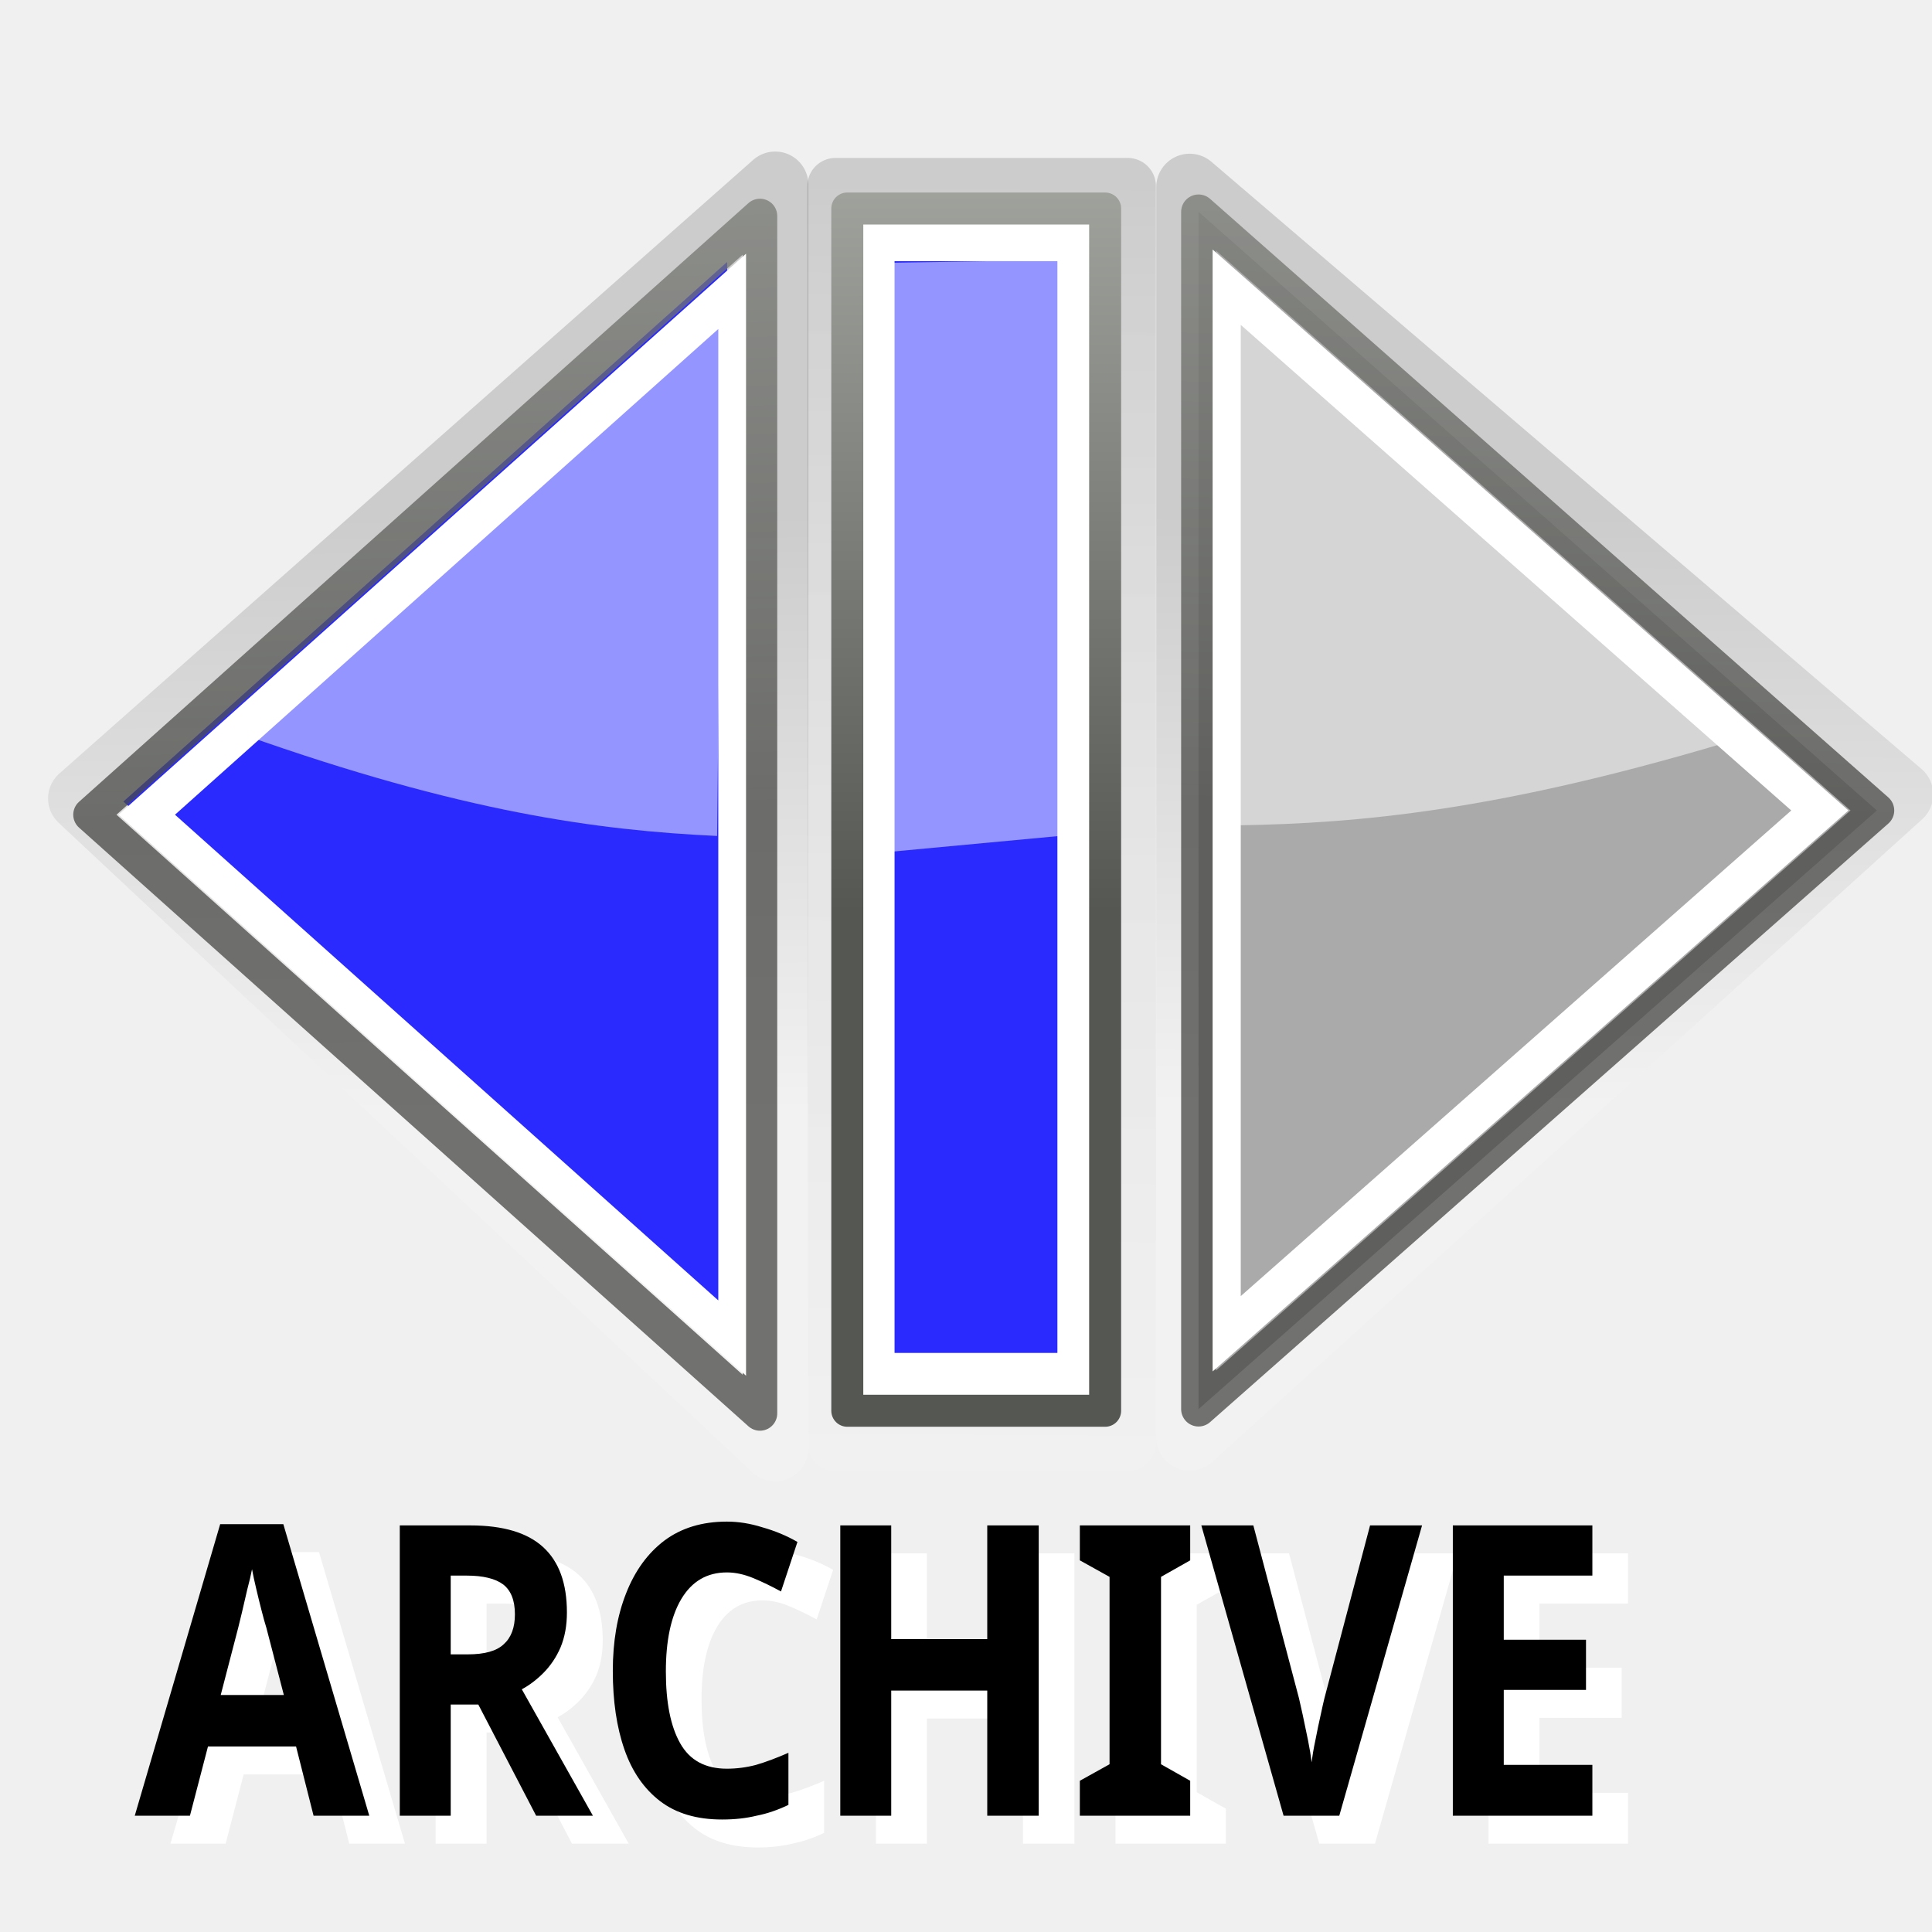
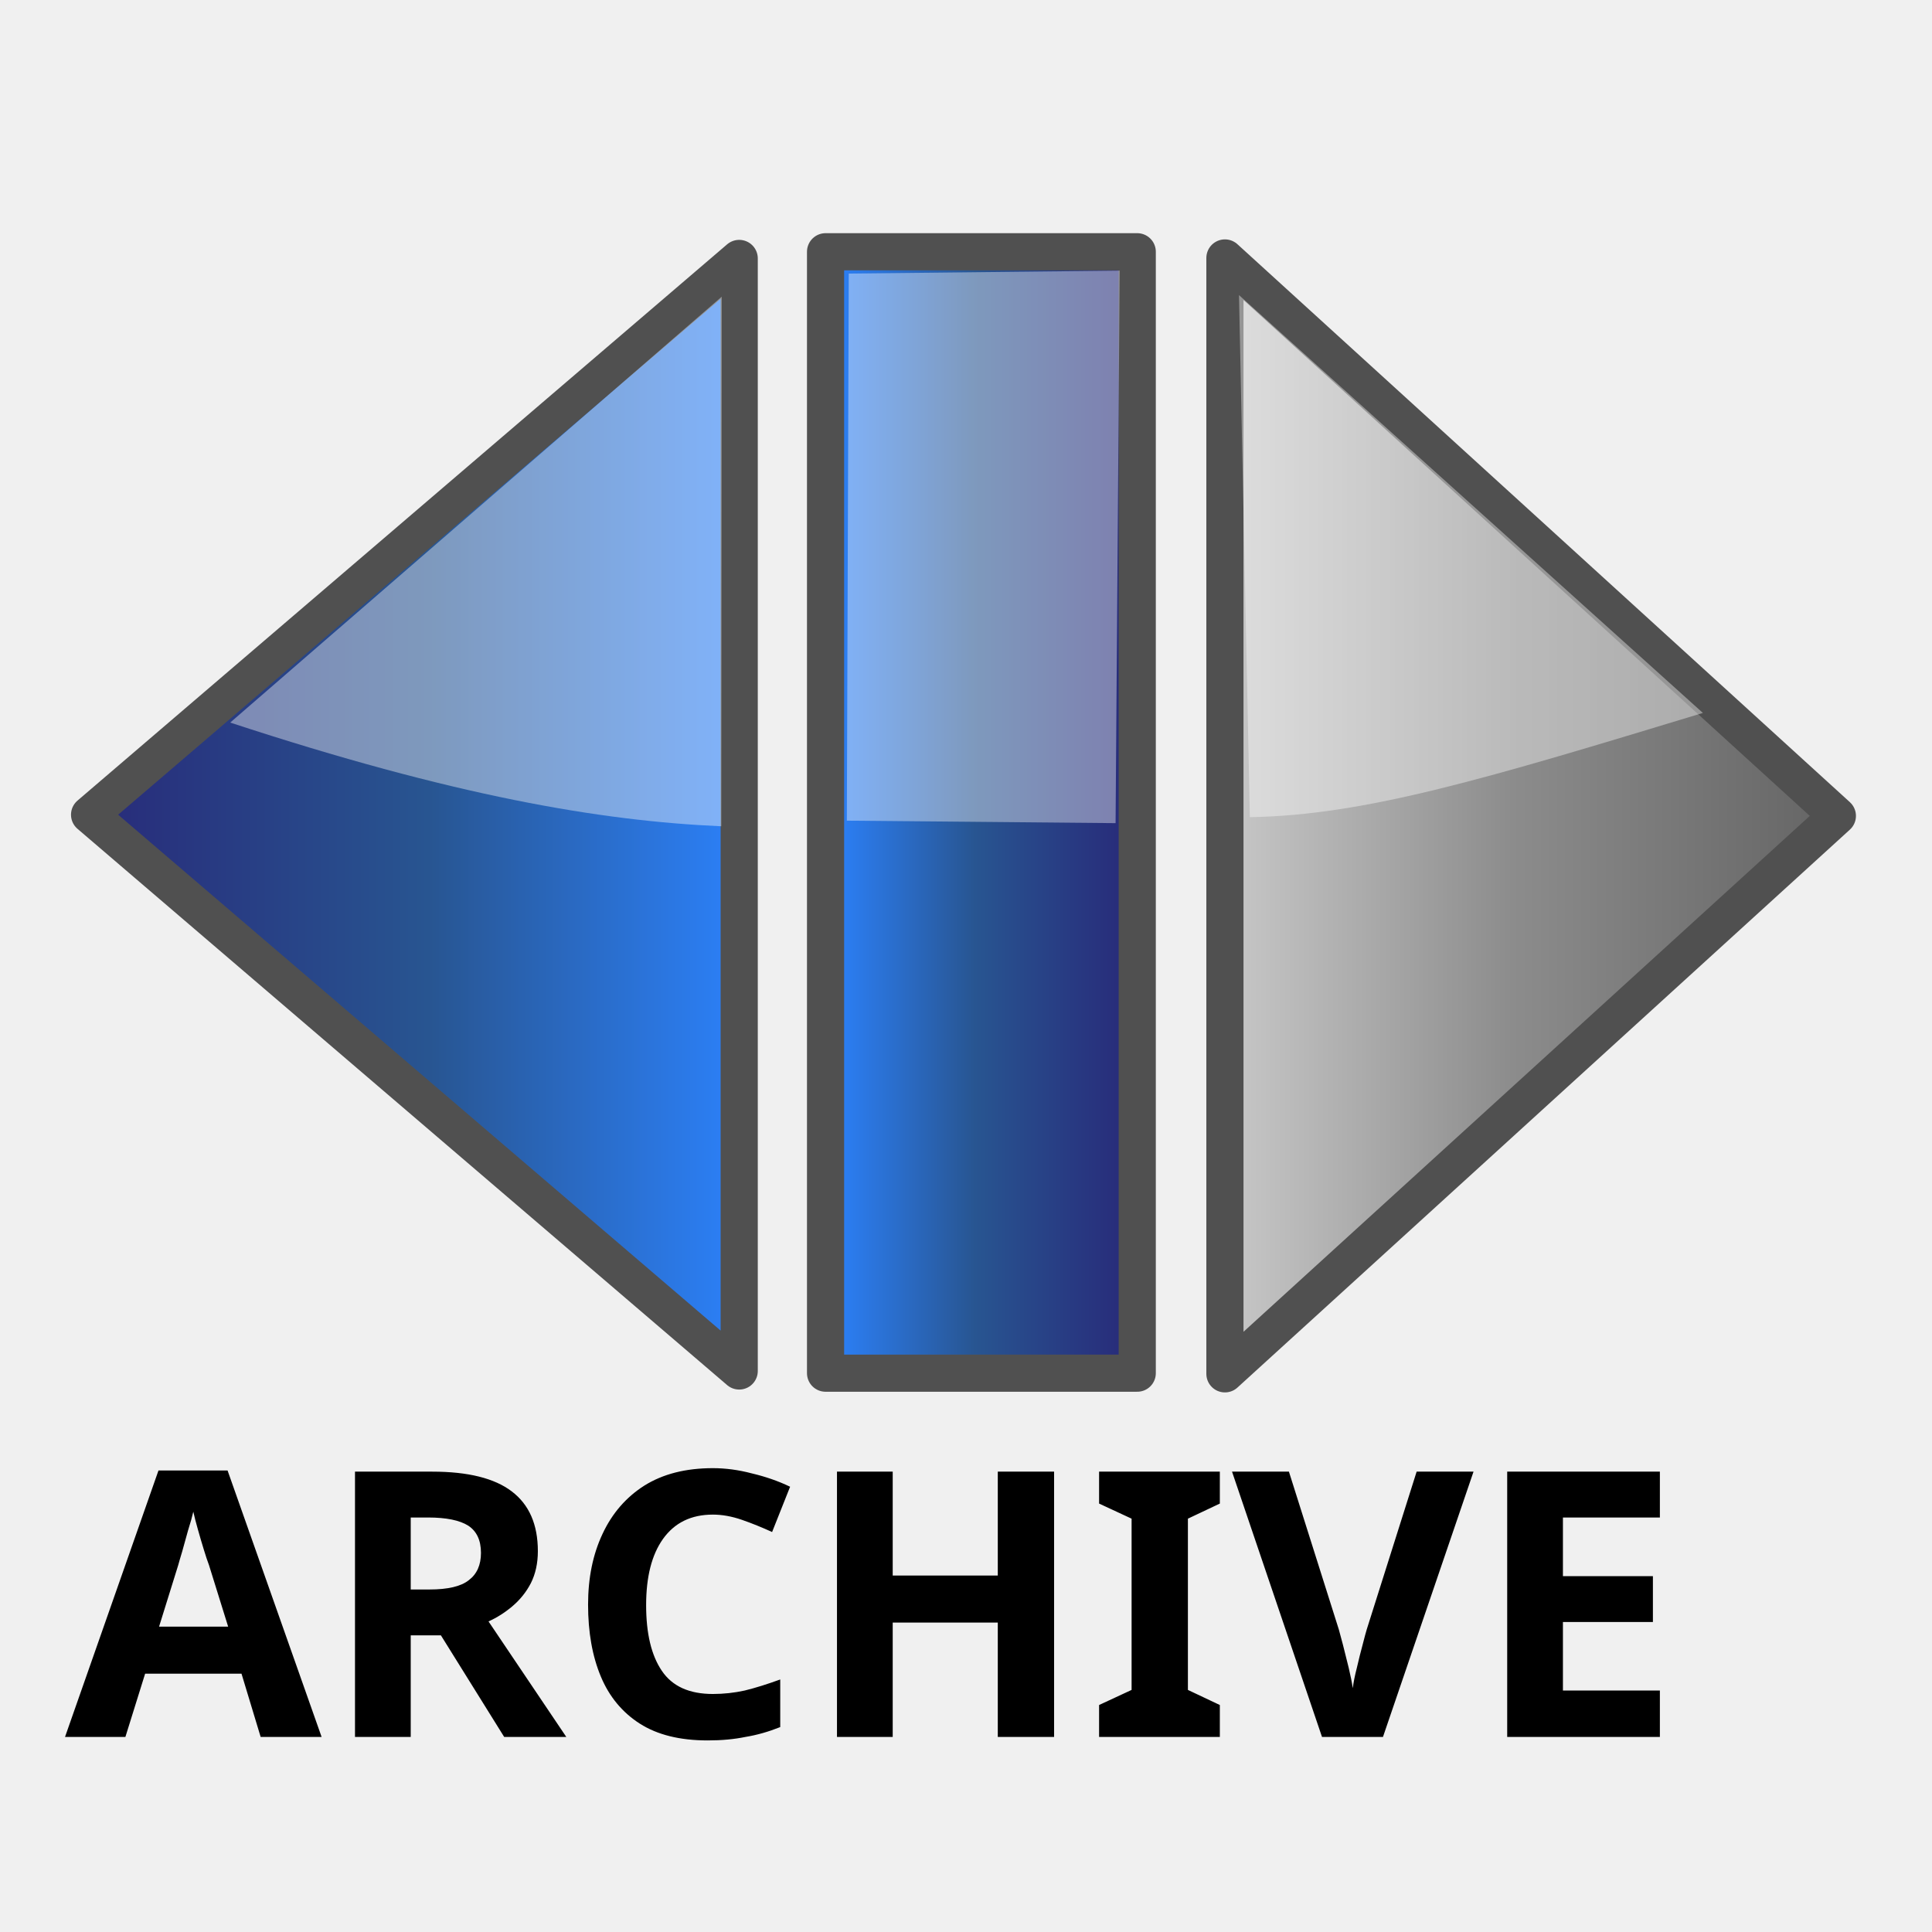
<svg xmlns="http://www.w3.org/2000/svg" xmlns:xlink="http://www.w3.org/1999/xlink" width="52" height="52" id="svg1307" version="1.0">
  <defs id="defs1309">
-     <linearGradient id="linearGradient10086">
-       <stop style="stop-color:white;stop-opacity:1;" offset="0" id="stop10088" />
-       <stop style="stop-color:white;stop-opacity:0;" offset="1" id="stop10090" />
+     <linearGradient id="linearGradientOff">
+       <stop style="stop-color:#c8c8c8;stop-opacity:1;" offset="0" id="stop2896" />
+       <stop id="stop2900" offset="0.469" style="stop-color:#8c8c8c;stop-opacity:1;" />
+       <stop style="stop-color:#646464;stop-opacity:1;" offset="1" id="stop2898" />
    </linearGradient>
-     <linearGradient id="linearGradient3837">
-       <stop style="stop-color:#000000;stop-opacity:1;" offset="0" id="stop3839" />
-       <stop style="stop-color:#ffffff;stop-opacity:0.784;" offset="1" id="stop3841" />
+     <linearGradient id="linearGradientOn">
+       <stop style="stop-color:#2c83ff;stop-opacity:1;" offset="0" id="stop2821" />
+       <stop style="stop-color:#285591;stop-opacity:1;" offset="0.48" id="stop2823" />
+       <stop id="stop2825" offset="1" style="stop-color:#282878;stop-opacity:1;" />
    </linearGradient>
-     <linearGradient id="linearGradient2257">
-       <stop style="stop-color:#8bb3aa;stop-opacity:1;" offset="0" id="stop2259" />
-       <stop style="stop-color:#cc0000" offset="1" id="stop2261" />
-     </linearGradient>
-     <linearGradient id="linearGradient2817">
-       <stop style="stop-color:#000000;stop-opacity:1;" offset="0" id="stop2819" />
-       <stop style="stop-color:#ffffff;stop-opacity:0.485;" offset="1" id="stop2821" />
-     </linearGradient>
-     <linearGradient id="linearGradient2697">
-       <stop id="stop2699" offset="0" style="stop-color:#babdb6" />
-       <stop id="stop2701" offset="1" style="stop-color:#555753" />
-     </linearGradient>
-     <linearGradient id="linearGradient2684">
-       <stop id="stop2686" offset="0" style="stop-color:#ffffff;stop-opacity:1;" />
-       <stop id="stop2688" offset="1" style="stop-color:#000000;stop-opacity:1;" />
-     </linearGradient>
-     <linearGradient id="linearGradient2584">
-       <stop style="stop-color:#000000;stop-opacity:1;" offset="0" id="stop2586" />
-       <stop style="stop-color:#ffffff;stop-opacity:0;" offset="1" id="stop2588" />
-     </linearGradient>
-     <linearGradient id="linearGradient5075">
-       <stop style="stop-color:#adb0a8;stop-opacity:1;" offset="0" id="stop5077" />
-       <stop style="stop-color:#464744;stop-opacity:1" offset="1" id="stop5079" />
-     </linearGradient>
-     <linearGradient id="linearGradient3340">
-       <stop style="stop-color:#ffffff;stop-opacity:1;" offset="0" id="stop3342" />
-       <stop style="stop-color:#ffffff;stop-opacity:0.629;" offset="1" id="stop3344" />
-     </linearGradient>
-     <linearGradient xlink:href="#linearGradient2697" id="linearGradient12002" gradientUnits="userSpaceOnUse" gradientTransform="matrix(0.867494,0,0,-1.54091,-125.9699,168.1782)" x1="169" y1="110.338" x2="169" y2="93.205" />
-     <linearGradient xlink:href="#linearGradient2817" id="linearGradient12006" gradientUnits="userSpaceOnUse" gradientTransform="matrix(0.983629,0,0,1.610927,-146.2064,-131.115)" x1="174.834" y1="84.263" x2="174.745" y2="105.491" />
-     <linearGradient xlink:href="#linearGradient5075" id="linearGradient12011" gradientUnits="userSpaceOnUse" gradientTransform="matrix(0.757417,0,0,-1.158603,-11.29214,131.8815)" x1="71.289" y1="124.117" x2="70.827" y2="95" />
-     <linearGradient xlink:href="#linearGradient2684" id="linearGradient12015" gradientUnits="userSpaceOnUse" gradientTransform="matrix(0.827145,0,0,1.244496,-16.36378,-96.84519)" x1="70.914" y1="101.742" x2="70.952" y2="88.924" />
-     <linearGradient xlink:href="#linearGradient5075" id="linearGradient2909" gradientUnits="userSpaceOnUse" gradientTransform="matrix(-0.747501,0,0,-1.158789,63.435,132.013)" x1="71.289" y1="124.117" x2="70.827" y2="95" />
-     <linearGradient xlink:href="#linearGradient2684" id="linearGradient2913" gradientUnits="userSpaceOnUse" gradientTransform="matrix(-0.808269,0,0,1.257748,68.14387,-97.99512)" x1="70.914" y1="101.742" x2="70.952" y2="88.924" />
+     <linearGradient xlink:href="#linearGradientOff" id="linearGradient2860" x1="32.966" y1="21.814" x2="49.455" y2="21.814" gradientUnits="userSpaceOnUse" spreadMethod="pad" gradientTransform="matrix(0.999717,0,0,1.009647,1.167101e-2,-6.462001e-2)" />
+     <linearGradient xlink:href="#linearGradientOff" id="linearGradient2868" x1="2.437" y1="21.928" x2="20.454" y2="21.928" gradientUnits="userSpaceOnUse" gradientTransform="matrix(0.970424,0,0,0.929169,4.684735e-2,1.553184)" />
+     <linearGradient xlink:href="#linearGradientOn" id="linearGradient2844" x1="24.077" y1="21.721" x2="28.46" y2="21.721" gradientUnits="userSpaceOnUse" gradientTransform="matrix(1.913941,0,0,1.027151,-23.86232,-0.443925)" />
+     <linearGradient xlink:href="#linearGradientOff" id="linearGradient3233" gradientUnits="userSpaceOnUse" gradientTransform="matrix(0.970424,0,0,0.929169,4.684735e-2,1.553184)" x1="2.437" y1="21.928" x2="20.454" y2="21.928" />
+     <linearGradient xlink:href="#linearGradientOn" id="linearGradient3237" gradientUnits="userSpaceOnUse" gradientTransform="matrix(-0.970424,0,0,0.929169,22.2602,1.553184)" x1="2.437" y1="21.928" x2="20.454" y2="21.928" />
+     <linearGradient xlink:href="#linearGradientOn" id="linearGradient3243" gradientUnits="userSpaceOnUse" gradientTransform="matrix(-0.970424,0,0,0.929169,22.2602,1.553184)" x1="2.437" y1="21.928" x2="20.454" y2="21.928" />
+     <linearGradient xlink:href="#linearGradientOn" id="linearGradient3261" x1="1.911" y1="21.928" x2="20.396" y2="21.928" gradientUnits="userSpaceOnUse" />
+     <linearGradient xlink:href="#linearGradientOn" id="linearGradient3267" gradientUnits="userSpaceOnUse" x1="1.911" y1="21.928" x2="20.396" y2="21.928" />
  </defs>
  <g id="layer4" style="display:inline" />
  <g id="layer1" style="display:inline">
-     <text id="text4162" y="45.349" x="5.018" style="font-size:10px;font-style:normal;font-variant:normal;font-weight:bold;font-stretch:normal;text-align:start;line-height:125%;writing-mode:lr-tb;text-anchor:start;fill:white;fill-opacity:1;stroke:none;stroke-width:1px;stroke-linecap:butt;stroke-linejoin:miter;stroke-opacity:1;display:inline;font-family:Sans" xml:space="preserve" transform="scale(0.91394,1.094164)">
-       <tspan y="45.349" x="5.018" id="tspan4164">ARCHIVE</tspan>
+     <path style="color:black;fill:url(#linearGradient2860);fill-opacity:1.0;fill-rule:evenodd;stroke:#505050;stroke-width:1;stroke-linecap:square;stroke-linejoin:round;marker:none;marker-start:none;marker-mid:none;marker-end:none;stroke-miterlimit:4;stroke-dasharray:none;stroke-dashoffset:0;stroke-opacity:1;visibility:visible;display:inline;overflow:visible" d="M 32.969,36.977 L 32.969,6.943 L 49.453,21.96 L 32.969,36.977 z " id="path3375" />
+     <path style="opacity:0.4;color:black;fill:white;fill-opacity:1;fill-rule:nonzero;stroke:none;stroke-width:2;stroke-linecap:round;stroke-linejoin:round;marker:none;marker-start:none;marker-mid:none;marker-end:none;stroke-miterlimit:10;stroke-dasharray:none;stroke-dashoffset:0;stroke-opacity:1;visibility:visible;display:block;overflow:visible" d="M 33.348,7.943 L 33.64,21.994 C 36.764,21.943 40.055,20.942 45.834,19.189 L 33.348,7.943 z " id="path2339" />
+     <path style="color:black;fill:url(#linearGradient2844);fill-opacity:1.0;fill-rule:evenodd;stroke:#505050;stroke-width:1;stroke-linecap:square;stroke-linejoin:round;marker:none;marker-start:none;marker-mid:none;marker-end:none;stroke-miterlimit:4;stroke-dasharray:none;stroke-dashoffset:0;stroke-opacity:1;visibility:visible;display:inline;overflow:visible" d="M 22.22,6.776 L 22.22,36.959 L 30.609,36.959 L 30.609,6.776 L 22.22,6.776 z " id="path2827" />
+     <path style="opacity:0.4;color:black;fill:white;fill-opacity:1;fill-rule:nonzero;stroke:none;stroke-width:2;stroke-linecap:round;stroke-linejoin:round;marker:none;marker-start:none;marker-mid:none;marker-end:none;stroke-miterlimit:10;stroke-dasharray:none;stroke-dashoffset:0;stroke-opacity:1;visibility:visible;display:block;overflow:visible" d="M 22.844,7.363 L 22.793,22.088 L 30.026,22.155 L 30.136,7.284 L 22.844,7.363 z " id="path2171" />
+     <g id="g3263" transform="matrix(-1,0,0,1,22.30705,0)">
+       <path id="path1978" d="M 2.411,36.9 L 2.411,6.956 L 19.896,21.928 L 2.411,36.9 z " style="color:black;fill:url(#linearGradient3267);fill-opacity:1;fill-rule:evenodd;stroke:#505050;stroke-width:1;stroke-linecap:square;stroke-linejoin:round;marker:none;marker-start:none;marker-mid:none;marker-end:none;stroke-miterlimit:4;stroke-dasharray:none;stroke-dashoffset:0;stroke-opacity:1;visibility:visible;display:inline;overflow:visible" />
+       <path id="path1984" d="M 2.882,7.986 L 2.894,22.239 C 6.152,22.097 10.103,21.421 16.111,19.448 L 2.882,7.986 z " style="opacity:0.4;color:black;fill:white;fill-opacity:1;fill-rule:nonzero;stroke:none;stroke-width:2;stroke-linecap:round;stroke-linejoin:round;marker:none;marker-start:none;marker-mid:none;marker-end:none;stroke-miterlimit:10;stroke-dasharray:none;stroke-dashoffset:0;stroke-opacity:1;visibility:visible;display:block;overflow:visible" />
+     </g>
+     <text xml:space="preserve" style="font-size:10px;font-style:normal;font-variant:normal;font-weight:bold;font-stretch:normal;text-align:start;line-height:100%;writing-mode:lr-tb;text-anchor:start;fill:black;fill-opacity:1;stroke:none;stroke-width:1px;stroke-linecap:butt;stroke-linejoin:miter;stroke-opacity:1;font-family:Sans" x="1.75" y="46.75" id="text2830">
+       <tspan id="tspan2832" x="1.75" y="46.75">ARCHIVE</tspan>
    </text>
-     <path id="path2682" d="M 32.02,38.682 L 32.02,5.037 L 51.134,21.382 L 32.02,38.682 z " style="opacity:0.15;color:black;fill:none;fill-opacity:1;fill-rule:evenodd;stroke:url(#linearGradient12015);stroke-width:1.799;stroke-linecap:square;stroke-linejoin:round;marker:none;marker-start:none;marker-mid:none;marker-end:none;stroke-miterlimit:4;stroke-dasharray:none;stroke-dashoffset:0;stroke-opacity:1;visibility:visible;display:inline;overflow:visible" />
-     <path style="color:black;fill:#aaa;fill-opacity:1;fill-rule:evenodd;stroke:none;stroke-width:1;stroke-linecap:square;stroke-linejoin:round;marker:none;marker-start:none;marker-mid:none;marker-end:none;stroke-miterlimit:4;stroke-dasharray:none;stroke-dashoffset:0;stroke-opacity:1;visibility:visible;display:inline;overflow:visible" d="M 32.259,37.926 L 32.259,5.703 L 50.515,21.814 L 32.259,37.926 z " id="path3375" />
-     <path style="opacity:0.75;color:black;fill:none;fill-opacity:1;fill-rule:evenodd;stroke:url(#linearGradient12011);stroke-width:0.937;stroke-linecap:square;stroke-linejoin:round;marker:none;marker-start:none;marker-mid:none;marker-end:none;stroke-miterlimit:4;stroke-dasharray:none;stroke-dashoffset:0;stroke-opacity:1;visibility:visible;display:inline;overflow:visible" d="M 32.259,5.703 L 32.259,37.926 L 50.515,21.814 L 32.259,5.703 z " id="path2479" />
-     <path style="color:black;fill:white;fill-opacity:1;fill-rule:evenodd;stroke:none;stroke-width:3;stroke-linecap:square;stroke-linejoin:miter;marker:none;marker-start:none;marker-mid:none;marker-end:none;stroke-miterlimit:4;stroke-dasharray:none;stroke-dashoffset:0;stroke-opacity:1;visibility:visible;display:inline;overflow:visible" d="M 32.638,6.716 L 32.638,36.912 L 49.751,21.814 L 32.638,6.716 z M 33.395,8.744 L 48.212,21.814 L 33.395,34.885 L 33.395,8.744 z " id="path2481" />
-     <path style="opacity:0.5;color:black;fill:white;fill-opacity:1;fill-rule:nonzero;stroke:none;stroke-width:2;stroke-linecap:round;stroke-linejoin:round;marker:none;marker-start:none;marker-mid:none;marker-end:none;stroke-miterlimit:10;stroke-dasharray:none;stroke-dashoffset:0;stroke-opacity:1;visibility:visible;display:block;overflow:visible" d="M 33.348,8.672 L 33.348,22.213 C 36.582,22.161 40.29,21.813 46.272,20.041 L 33.348,8.672 z " id="path2339" />
-     <path style="opacity:0.15;color:black;fill:none;fill-opacity:1;fill-rule:evenodd;stroke:url(#linearGradient12006);stroke-width:1.513;stroke-linecap:square;stroke-linejoin:round;marker:none;marker-start:none;marker-mid:none;marker-end:none;stroke-miterlimit:4;stroke-dasharray:none;stroke-dashoffset:0;stroke-opacity:1;visibility:visible;display:inline;overflow:visible" d="M 22.486,5.008 L 22.486,38.838 L 30.355,38.838 L 30.355,5.008 L 22.486,5.008 z " id="path2815" />
-     <path style="color:black;fill:white;fill-opacity:1;fill-rule:evenodd;stroke:none;stroke-width:1;stroke-linecap:square;stroke-linejoin:miter;marker:none;marker-start:none;marker-mid:none;marker-end:none;stroke-miterlimit:4;stroke-dasharray:none;stroke-dashoffset:0;stroke-opacity:1;visibility:visible;display:inline;overflow:visible" d="M 22.734,5.763 L 22.734,37.618 L 29.939,37.618 L 29.939,5.763 L 22.734,5.763 z " id="path5625" />
-     <path id="path2762" d="M 22.805,37.971 L 22.805,5.612 L 29.745,5.612 L 29.745,37.971 L 22.805,37.971 z " style="color:black;fill:none;fill-opacity:1;fill-rule:evenodd;stroke:url(#linearGradient12002);stroke-width:0.861;stroke-linecap:square;stroke-linejoin:round;marker:none;marker-start:none;marker-mid:none;marker-end:none;stroke-miterlimit:4;stroke-dasharray:none;stroke-dashoffset:0;stroke-opacity:1;visibility:visible;display:inline;overflow:visible" />
-     <path style="color:black;fill:#2a2aff;fill-opacity:1;fill-rule:evenodd;stroke:none;stroke-width:1;stroke-linecap:square;stroke-linejoin:miter;marker:none;marker-start:none;marker-mid:none;marker-end:none;stroke-miterlimit:4;stroke-dasharray:none;stroke-dashoffset:0;stroke-opacity:1;visibility:visible;display:inline;overflow:visible" d="M 24.077,7.029 L 24.077,36.414 L 28.46,36.414 L 28.46,7.029 L 24.077,7.029 z " id="path2827" />
-     <path style="opacity:0.5;color:black;fill:white;fill-opacity:1;fill-rule:nonzero;stroke:none;stroke-width:2;stroke-linecap:round;stroke-linejoin:round;marker:none;marker-start:none;marker-mid:none;marker-end:none;stroke-miterlimit:10;stroke-dasharray:none;stroke-dashoffset:0;stroke-opacity:1;visibility:visible;display:block;overflow:visible" d="M 23.707,7.077 L 23.461,22.973 L 28.775,22.476 L 28.824,6.992 L 23.707,7.077 z " id="path2171" />
-     <text id="text5046" y="44.665" x="3.968" style="font-size:10px;font-style:normal;font-variant:normal;font-weight:bold;font-stretch:normal;text-align:start;line-height:125%;writing-mode:lr-tb;text-anchor:start;fill:black;fill-opacity:1;stroke:none;stroke-width:1px;stroke-linecap:butt;stroke-linejoin:miter;stroke-opacity:1;display:inline;font-family:Sans" xml:space="preserve" transform="scale(0.91394,1.094164)">
-       <tspan y="44.665" x="3.968" id="tspan5048">ARCHIVE</tspan>
-     </text>
-     <path id="path1976" d="M 20.864,38.975 L 20.864,4.972 L 2.187,21.491 L 20.864,38.975 z " style="opacity:0.15;color:black;fill:none;fill-opacity:1;fill-rule:evenodd;stroke:url(#linearGradient2913);stroke-width:1.787;stroke-linecap:square;stroke-linejoin:round;marker:none;marker-start:none;marker-mid:none;marker-end:none;stroke-miterlimit:4;stroke-dasharray:none;stroke-dashoffset:0;stroke-opacity:1;visibility:visible;display:inline;overflow:visible" />
-     <path style="color:black;fill:#2a2aff;fill-opacity:1;fill-rule:evenodd;stroke:none;stroke-width:1;stroke-linecap:square;stroke-linejoin:round;marker:none;marker-start:none;marker-mid:none;marker-end:none;stroke-miterlimit:4;stroke-dasharray:none;stroke-dashoffset:0;stroke-opacity:1;visibility:visible;display:inline;overflow:visible" d="M 19.57,36.097 L 19.57,7.052 L 3.32,21.574 L 19.57,36.097 z " id="path1978" />
-     <path style="opacity:0.75;color:black;fill:none;fill-opacity:1;fill-rule:evenodd;stroke:url(#linearGradient2909);stroke-width:0.931;stroke-linecap:square;stroke-linejoin:round;marker:none;marker-start:none;marker-mid:none;marker-end:none;stroke-miterlimit:4;stroke-dasharray:none;stroke-dashoffset:0;stroke-opacity:1;visibility:visible;display:inline;overflow:visible" d="M 20.454,5.814 L 20.454,38.042 L 2.437,21.928 L 20.454,5.814 z " id="path1980" />
-     <path style="color:black;fill:white;fill-opacity:1;fill-rule:evenodd;stroke:none;stroke-width:3;stroke-linecap:square;stroke-linejoin:miter;marker:none;marker-start:none;marker-mid:none;marker-end:none;stroke-miterlimit:4;stroke-dasharray:none;stroke-dashoffset:0;stroke-opacity:1;visibility:visible;display:inline;overflow:visible" d="M 20.08,6.828 L 20.08,37.028 L 3.191,21.928 L 20.08,6.828 z M 19.333,8.855 L 4.71,21.928 L 19.333,35.001 L 19.333,8.855 z " id="path1982" />
-     <path style="opacity:0.5;color:black;fill:white;fill-opacity:1;fill-rule:nonzero;stroke:none;stroke-width:2;stroke-linecap:round;stroke-linejoin:round;marker:none;marker-start:none;marker-mid:none;marker-end:none;stroke-miterlimit:10;stroke-dasharray:none;stroke-dashoffset:0;stroke-opacity:1;visibility:visible;display:block;overflow:visible" d="M 19.455,7.899 L 19.301,22.5 C 16.111,22.35 12.456,21.867 6.573,19.781 L 19.455,7.899 z " id="path1984" />
  </g>
</svg>
